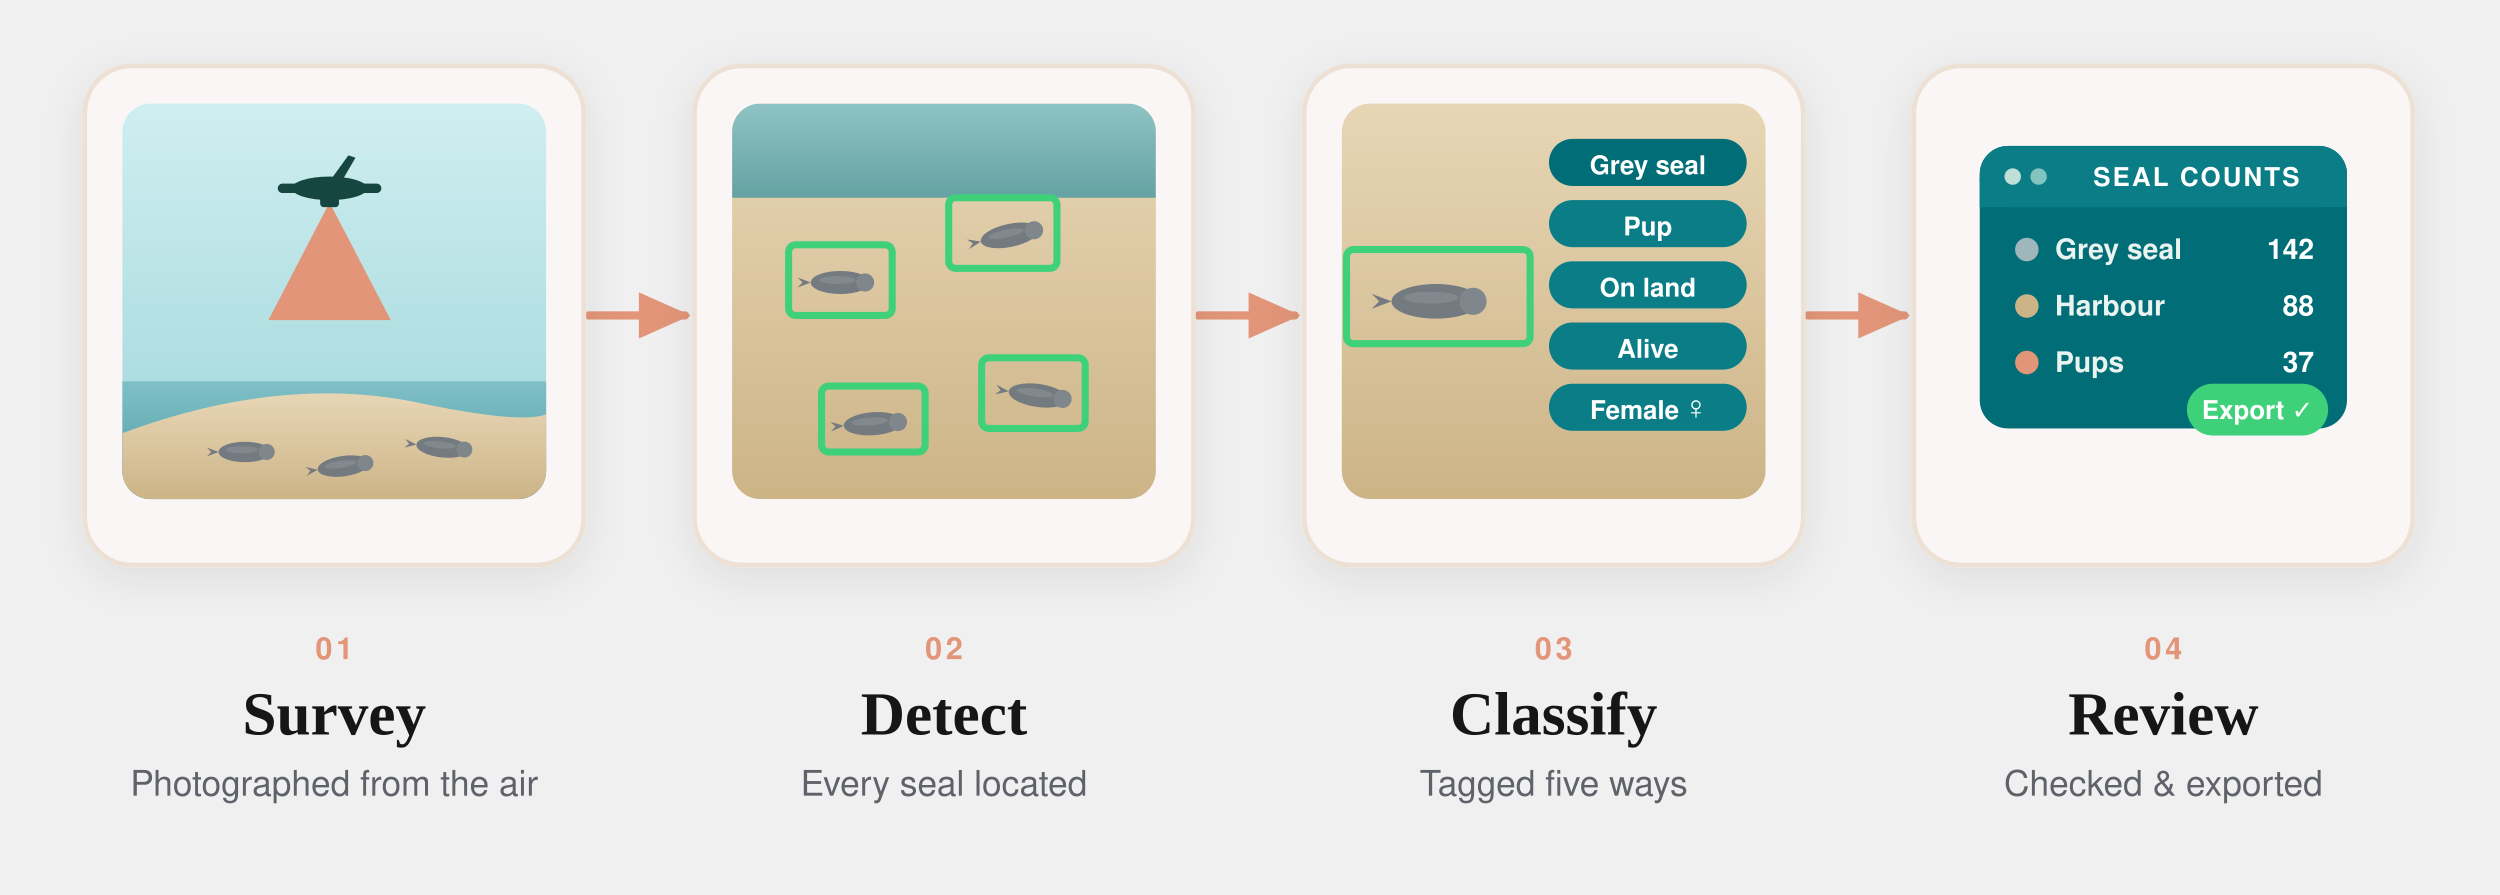
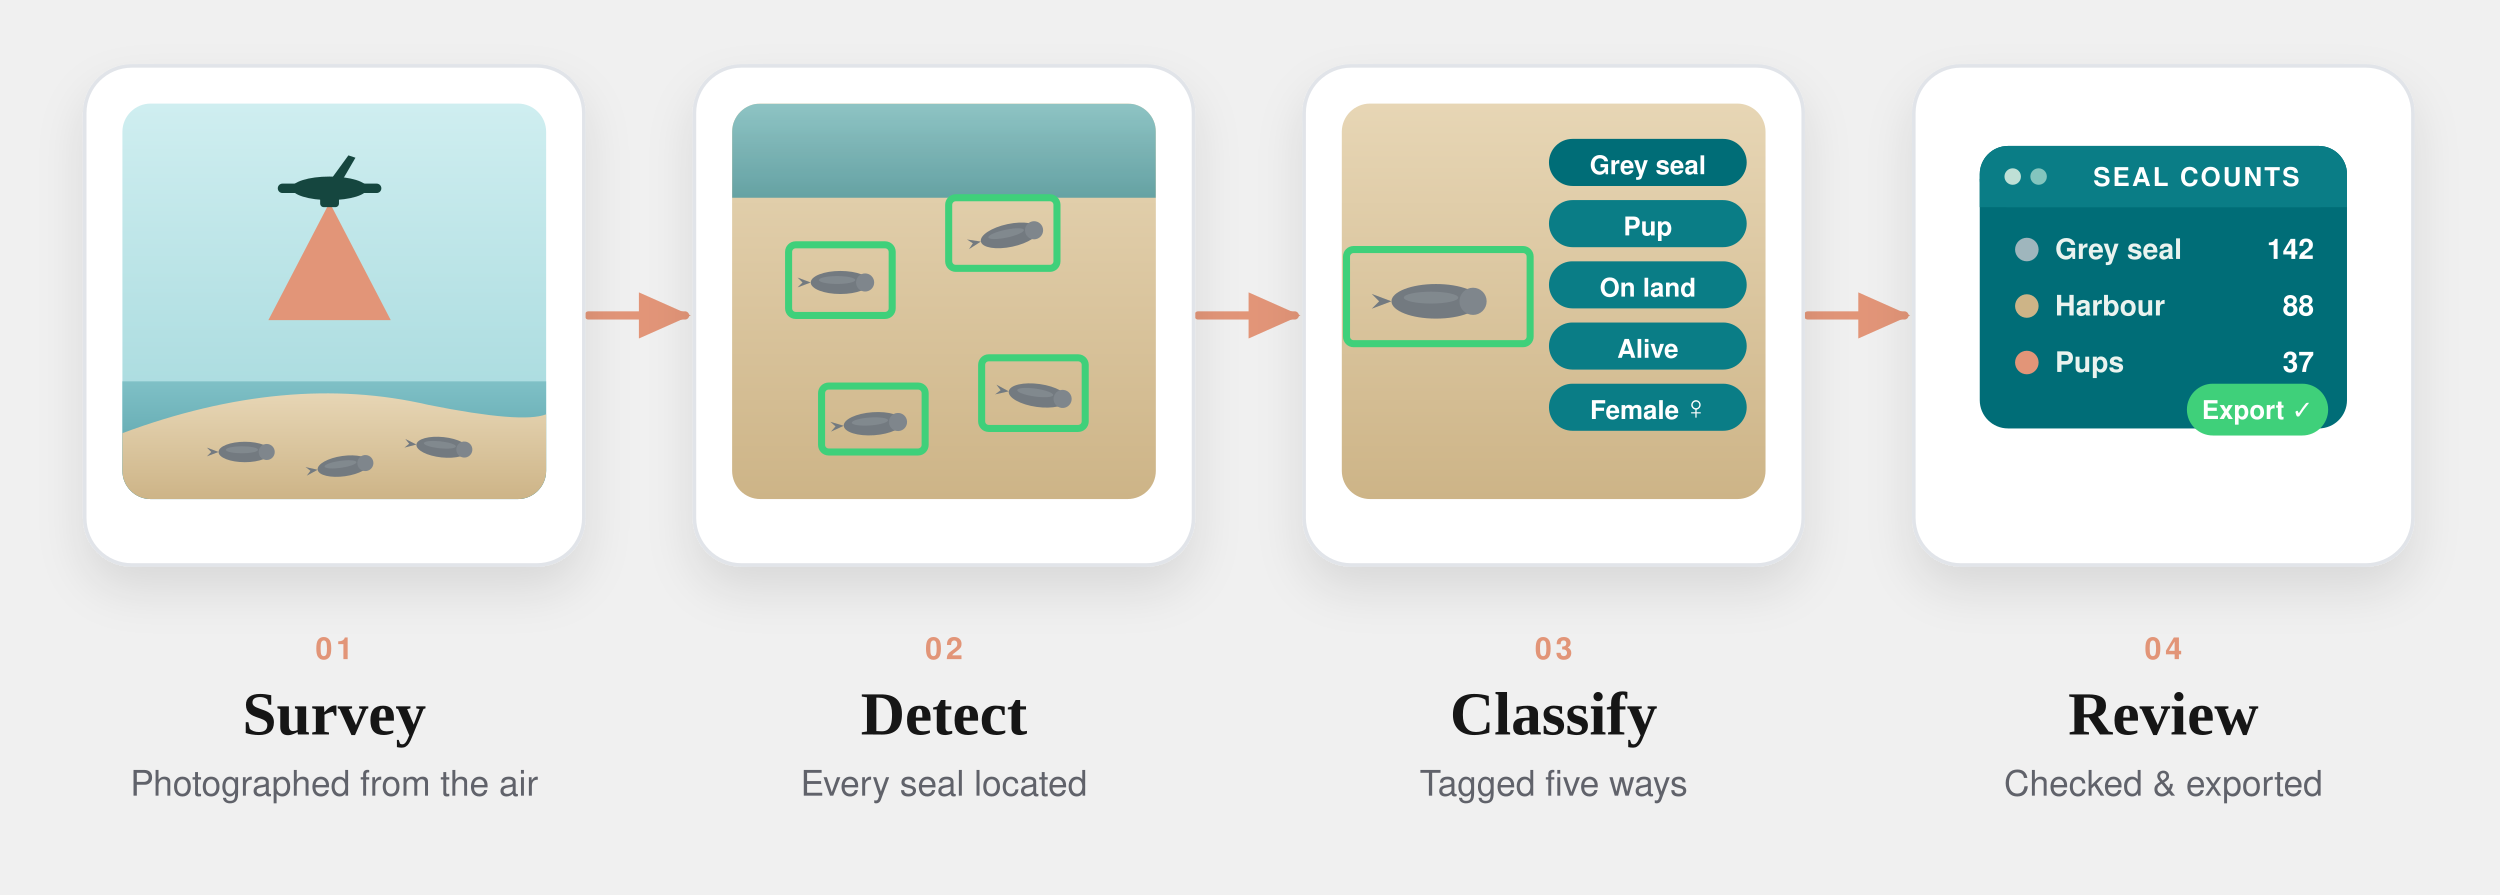
<svg xmlns="http://www.w3.org/2000/svg" viewBox="0 0 1062 380" font-family="Mulish, Helvetica, Arial, sans-serif">
  <defs>
    <linearGradient id="sky" x1="0" y1="0" x2="0" y2="1">
      <stop offset="0%" stop-color="#cfeef0" />
      <stop offset="100%" stop-color="#9fd6da" />
    </linearGradient>
    <linearGradient id="sand" x1="0" y1="0" x2="0" y2="1">
      <stop offset="0%" stop-color="#e7d6b5" />
      <stop offset="100%" stop-color="#cdb487" />
    </linearGradient>
    <linearGradient id="sea" x1="0" y1="0" x2="0" y2="1">
      <stop offset="0%" stop-color="#7fc0c6" />
      <stop offset="100%" stop-color="#4f9aa2" />
    </linearGradient>
    <marker id="arrow" viewBox="0 0 10 10" refX="8" refY="5" markerWidth="7" markerHeight="7" orient="auto-start-reverse">
      <path d="M0 1 L9 5 L0 9 Z" fill="#e29578" />
    </marker>
    <filter id="cardshadow" x="-20%" y="-20%" width="140%" height="150%">
-       <feDropShadow dx="0" dy="5" stdDeviation="9" flood-color="#1c2b28" flood-opacity="0.08" />
+       <feDropShadow dx="0" dy="10" stdDeviation="10" flood-color="#000000" flood-opacity="0.10" />
    </filter>
    <style>
    .title { font-family: Newsreader, Georgia, 'Times New Roman', serif; font-size: 26px; font-weight: 600; fill: #161616; }
    .desc  { font-size: 15px; fill: #60626a; }
    .step  { font-size: 13px; font-weight: 700; letter-spacing: 0.12em; fill: #e29578; }
    .chip  { font-size: 11px; font-weight: 700; fill: #fff; }
    .fly   { animation: fly 4s ease-in-out infinite; }
    .scan  { animation: pulse 2.2s ease-in-out infinite; }
    .box   { animation: boxpulse 2.4s ease-in-out infinite; } .box.b{animation-delay:-0.8s} .box.c{animation-delay:-1.6s}
    .pop   { transform-box: fill-box; transform-origin: 50% 50%; animation: pop 3s ease-in-out infinite; }
    @keyframes fly { 0%,100%{transform:translate(-6px,2px)} 50%{transform:translate(6px,-2px)} }
    @keyframes pulse { 0%,100%{opacity:0.25} 50%{opacity:0.7} }
    @keyframes boxpulse { 0%,100%{opacity:0.55} 50%{opacity:1} }
    @keyframes pop { 0%,100%{opacity:0.85} 50%{opacity:1} }
    @media (prefers-reduced-motion: reduce) { * { animation: none !important; } }
  </style>
    <g id="seal">
      <ellipse cx="0" cy="0" rx="18" ry="7" fill="#737a80" />
      <circle cx="15" cy="0" r="5.5" fill="#7f868c" />
      <path d="M-18 0 L-26 -3 L-23 0 L-26 3 Z" fill="#737a80" />
      <ellipse cx="-2" cy="-1.5" rx="11" ry="2.4" fill="#8b9298" opacity="0.6" />
    </g>
  </defs>
  <g stroke="#e29578" stroke-width="3.5" fill="none" stroke-linecap="round">
    <line x1="250" y1="134" x2="291" y2="134" marker-end="url(#arrow)" />
    <line x1="509" y1="134" x2="550" y2="134" marker-end="url(#arrow)" />
    <line x1="768" y1="134" x2="809" y2="134" marker-end="url(#arrow)" />
  </g>
-   <rect x="36" y="28" width="212" height="212" rx="20" fill="#fbf6f6" stroke="#ede0d4" stroke-width="2" filter="url(#cardshadow)" />
+   <rect x="36" y="28" width="212" height="212" rx="20" fill="#ffffff" stroke="#e1e4e9" stroke-width="1.5" filter="url(#cardshadow)" />
  <g transform="translate(142,128)">
    <clipPath id="c1">
      <rect x="-90" y="-84" width="180" height="168" rx="12" />
    </clipPath>
    <g clip-path="url(#c1)">
      <rect x="-90" y="-84" width="180" height="168" fill="url(#sky)" />
      <rect x="-90" y="34" width="180" height="50" fill="url(#sea)" />
      <path d="M-90 56 Q-20 30 40 44 Q80 52 90 48 L90 84 L-90 84 Z" fill="url(#sand)" />
      <g transform="translate(-38,64) scale(0.62)">
        <use href="#seal" />
      </g>
      <g transform="translate(4,70) scale(0.62) rotate(-8)">
        <use href="#seal" />
      </g>
      <g transform="translate(46,62) scale(0.62) rotate(6)">
        <use href="#seal" />
      </g>
      <g class="fly">
        <g transform="translate(-2,-48)">
          <path class="scan" d="M0 6 L-26 56 L26 56 Z" fill="#e29578" />
          <g fill="#15463f">
            <ellipse cx="0" cy="0" rx="16" ry="5" />
            <rect x="-22" y="-2" width="44" height="4" rx="2" />
            <path d="M0 -3 L8 -14 L11 -13 L4 -1 Z" />
            <rect x="-4" y="2" width="8" height="6" rx="1.5" />
          </g>
        </g>
      </g>
    </g>
  </g>
  <text class="step" x="142" y="280" text-anchor="middle">01</text>
  <text class="title" x="142" y="312" text-anchor="middle">Survey</text>
  <text class="desc" x="142" y="338" text-anchor="middle">Photographed from the air</text>
-   <rect x="295" y="28" width="212" height="212" rx="20" fill="#fbf6f6" stroke="#ede0d4" stroke-width="2" filter="url(#cardshadow)" />
+   <rect x="295" y="28" width="212" height="212" rx="20" fill="#ffffff" stroke="#e1e4e9" stroke-width="1.5" filter="url(#cardshadow)" />
  <g transform="translate(401,128)">
    <clipPath id="c2">
      <rect x="-90" y="-84" width="180" height="168" rx="12" />
    </clipPath>
    <g clip-path="url(#c2)">
      <rect x="-90" y="-84" width="180" height="168" fill="url(#sand)" />
      <rect x="-90" y="-84" width="180" height="40" fill="url(#sea)" opacity="0.85" />
      <g transform="translate(-44,-8) scale(0.7)">
        <use href="#seal" />
      </g>
      <g transform="translate(28,-28) scale(0.7) rotate(-12)">
        <use href="#seal" />
      </g>
      <g transform="translate(40,40) scale(0.7) rotate(8)">
        <use href="#seal" />
      </g>
      <g transform="translate(-30,52) scale(0.7) rotate(-4)">
        <use href="#seal" />
      </g>
    </g>
    <g fill="none" stroke="#3fd07a" stroke-width="3">
      <rect class="box" x="-66" y="-24" width="44" height="30" rx="3" />
      <rect class="box b" x="2" y="-44" width="46" height="30" rx="3" />
      <rect class="box c" x="16" y="24" width="44" height="30" rx="3" />
      <rect class="box b" x="-52" y="36" width="44" height="28" rx="3" />
    </g>
  </g>
  <text class="step" x="401" y="280" text-anchor="middle">02</text>
  <text class="title" x="401" y="312" text-anchor="middle">Detect</text>
  <text class="desc" x="401" y="338" text-anchor="middle">Every seal located</text>
-   <rect x="554" y="28" width="212" height="212" rx="20" fill="#fbf6f6" stroke="#ede0d4" stroke-width="2" filter="url(#cardshadow)" />
+   <rect x="554" y="28" width="212" height="212" rx="20" fill="#ffffff" stroke="#e1e4e9" stroke-width="1.5" filter="url(#cardshadow)" />
  <g transform="translate(660,128)">
    <clipPath id="c3">
      <rect x="-90" y="-84" width="180" height="168" rx="12" />
    </clipPath>
    <g clip-path="url(#c3)">
      <rect x="-90" y="-84" width="180" height="168" fill="url(#sand)" />
    </g>
    <g transform="translate(-50,0) scale(1.05)">
      <use href="#seal" />
    </g>
    <rect class="box" x="-88" y="-22" width="78" height="40" rx="3" fill="none" stroke="#3fd07a" stroke-width="3" />
    <g class="pop">
      <g transform="translate(40,-58)">
        <rect x="-42" y="-11" width="84" height="20" rx="10" fill="#006d77" />
        <text class="chip" x="0" y="4" text-anchor="middle">Grey seal</text>
      </g>
      <g transform="translate(40,-32)">
        <rect x="-42" y="-11" width="84" height="20" rx="10" fill="#0a7d86" />
        <text class="chip" x="0" y="4" text-anchor="middle">Pup</text>
      </g>
      <g transform="translate(40,-6)">
        <rect x="-42" y="-11" width="84" height="20" rx="10" fill="#0a7d86" />
        <text class="chip" x="0" y="4" text-anchor="middle">On land</text>
      </g>
      <g transform="translate(40,20)">
        <rect x="-42" y="-11" width="84" height="20" rx="10" fill="#0a7d86" />
        <text class="chip" x="0" y="4" text-anchor="middle">Alive</text>
      </g>
      <g transform="translate(40,46)">
        <rect x="-42" y="-11" width="84" height="20" rx="10" fill="#0a7d86" />
        <text class="chip" x="0" y="4" text-anchor="middle">Female ♀</text>
      </g>
    </g>
  </g>
  <text class="step" x="660" y="280" text-anchor="middle">03</text>
  <text class="title" x="660" y="312" text-anchor="middle">Classify</text>
  <text class="desc" x="660" y="338" text-anchor="middle">Tagged five ways</text>
-   <rect x="813" y="28" width="212" height="212" rx="20" fill="#fbf6f6" stroke="#ede0d4" stroke-width="2" filter="url(#cardshadow)" />
+   <rect x="813" y="28" width="212" height="212" rx="20" fill="#ffffff" stroke="#e1e4e9" stroke-width="1.5" filter="url(#cardshadow)" />
  <g transform="translate(919,128)">
    <rect x="-78" y="-66" width="156" height="120" rx="12" fill="#006d77" />
    <rect x="-78" y="-66" width="156" height="26" rx="12" fill="#0a7d86" />
    <rect x="-78" y="-52" width="156" height="12" fill="#0a7d86" />
    <circle cx="-64" cy="-53" r="3.5" fill="#bfe0d6" />
    <circle cx="-53" cy="-53" r="3.5" fill="#83c5be" />
    <text class="chip" x="14" y="-49" text-anchor="middle" font-size="10" fill="#cfe9e0" letter-spacing="0.08em">SEAL COUNTS</text>
    <g font-size="12" font-weight="700">
      <g transform="translate(0,-22)">
        <circle cx="-58" cy="0" r="5" fill="#9fb6bd" />
        <text x="-46" y="4" fill="#eaf3ef">Grey seal</text>
        <text x="64" y="4" text-anchor="end" fill="#fff">142</text>
      </g>
      <g transform="translate(0,2)">
        <circle cx="-58" cy="0" r="5" fill="#cdb487" />
        <text x="-46" y="4" fill="#eaf3ef">Harbour</text>
        <text x="64" y="4" text-anchor="end" fill="#fff">88</text>
      </g>
      <g transform="translate(0,26)">
        <circle cx="-58" cy="0" r="5" fill="#e29578" />
        <text x="-46" y="4" fill="#eaf3ef">Pups</text>
        <text x="64" y="4" text-anchor="end" fill="#fff">37</text>
      </g>
    </g>
    <g transform="translate(40,46)">
      <rect x="-30" y="-11" width="60" height="22" rx="11" fill="#3fd07a" />
      <text class="chip" x="0" y="4" text-anchor="middle">Export ✓</text>
    </g>
  </g>
  <text class="step" x="919" y="280" text-anchor="middle">04</text>
  <text class="title" x="919" y="312" text-anchor="middle">Review</text>
  <text class="desc" x="919" y="338" text-anchor="middle">Checked &amp; exported</text>
</svg>
